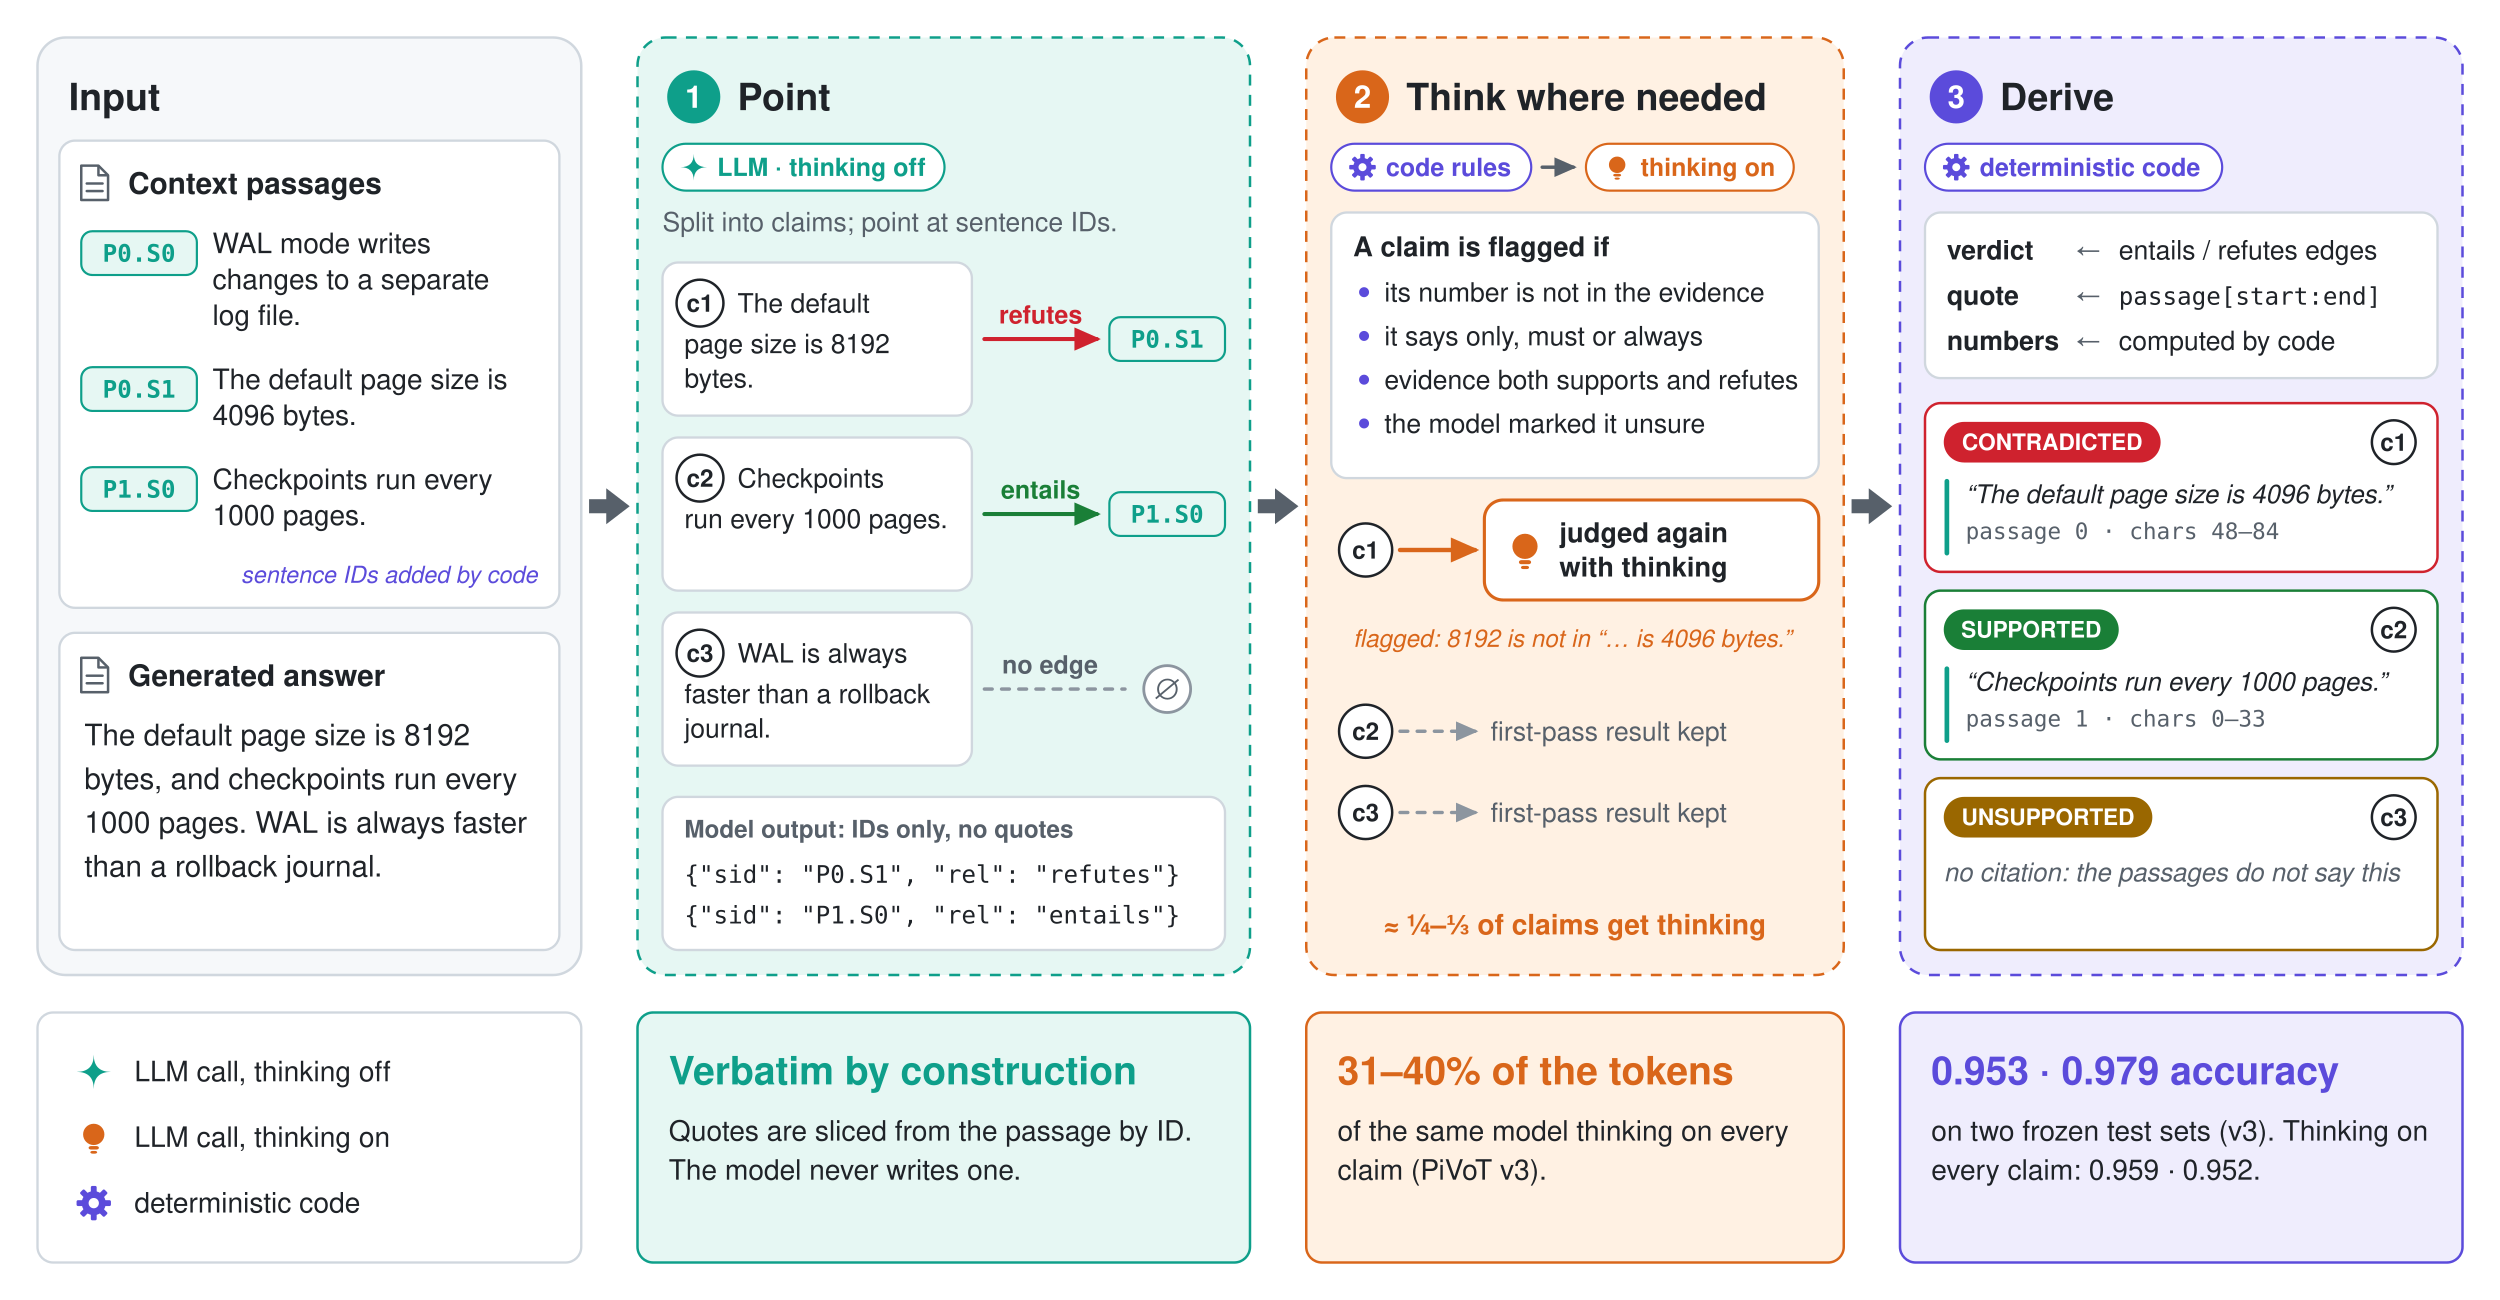
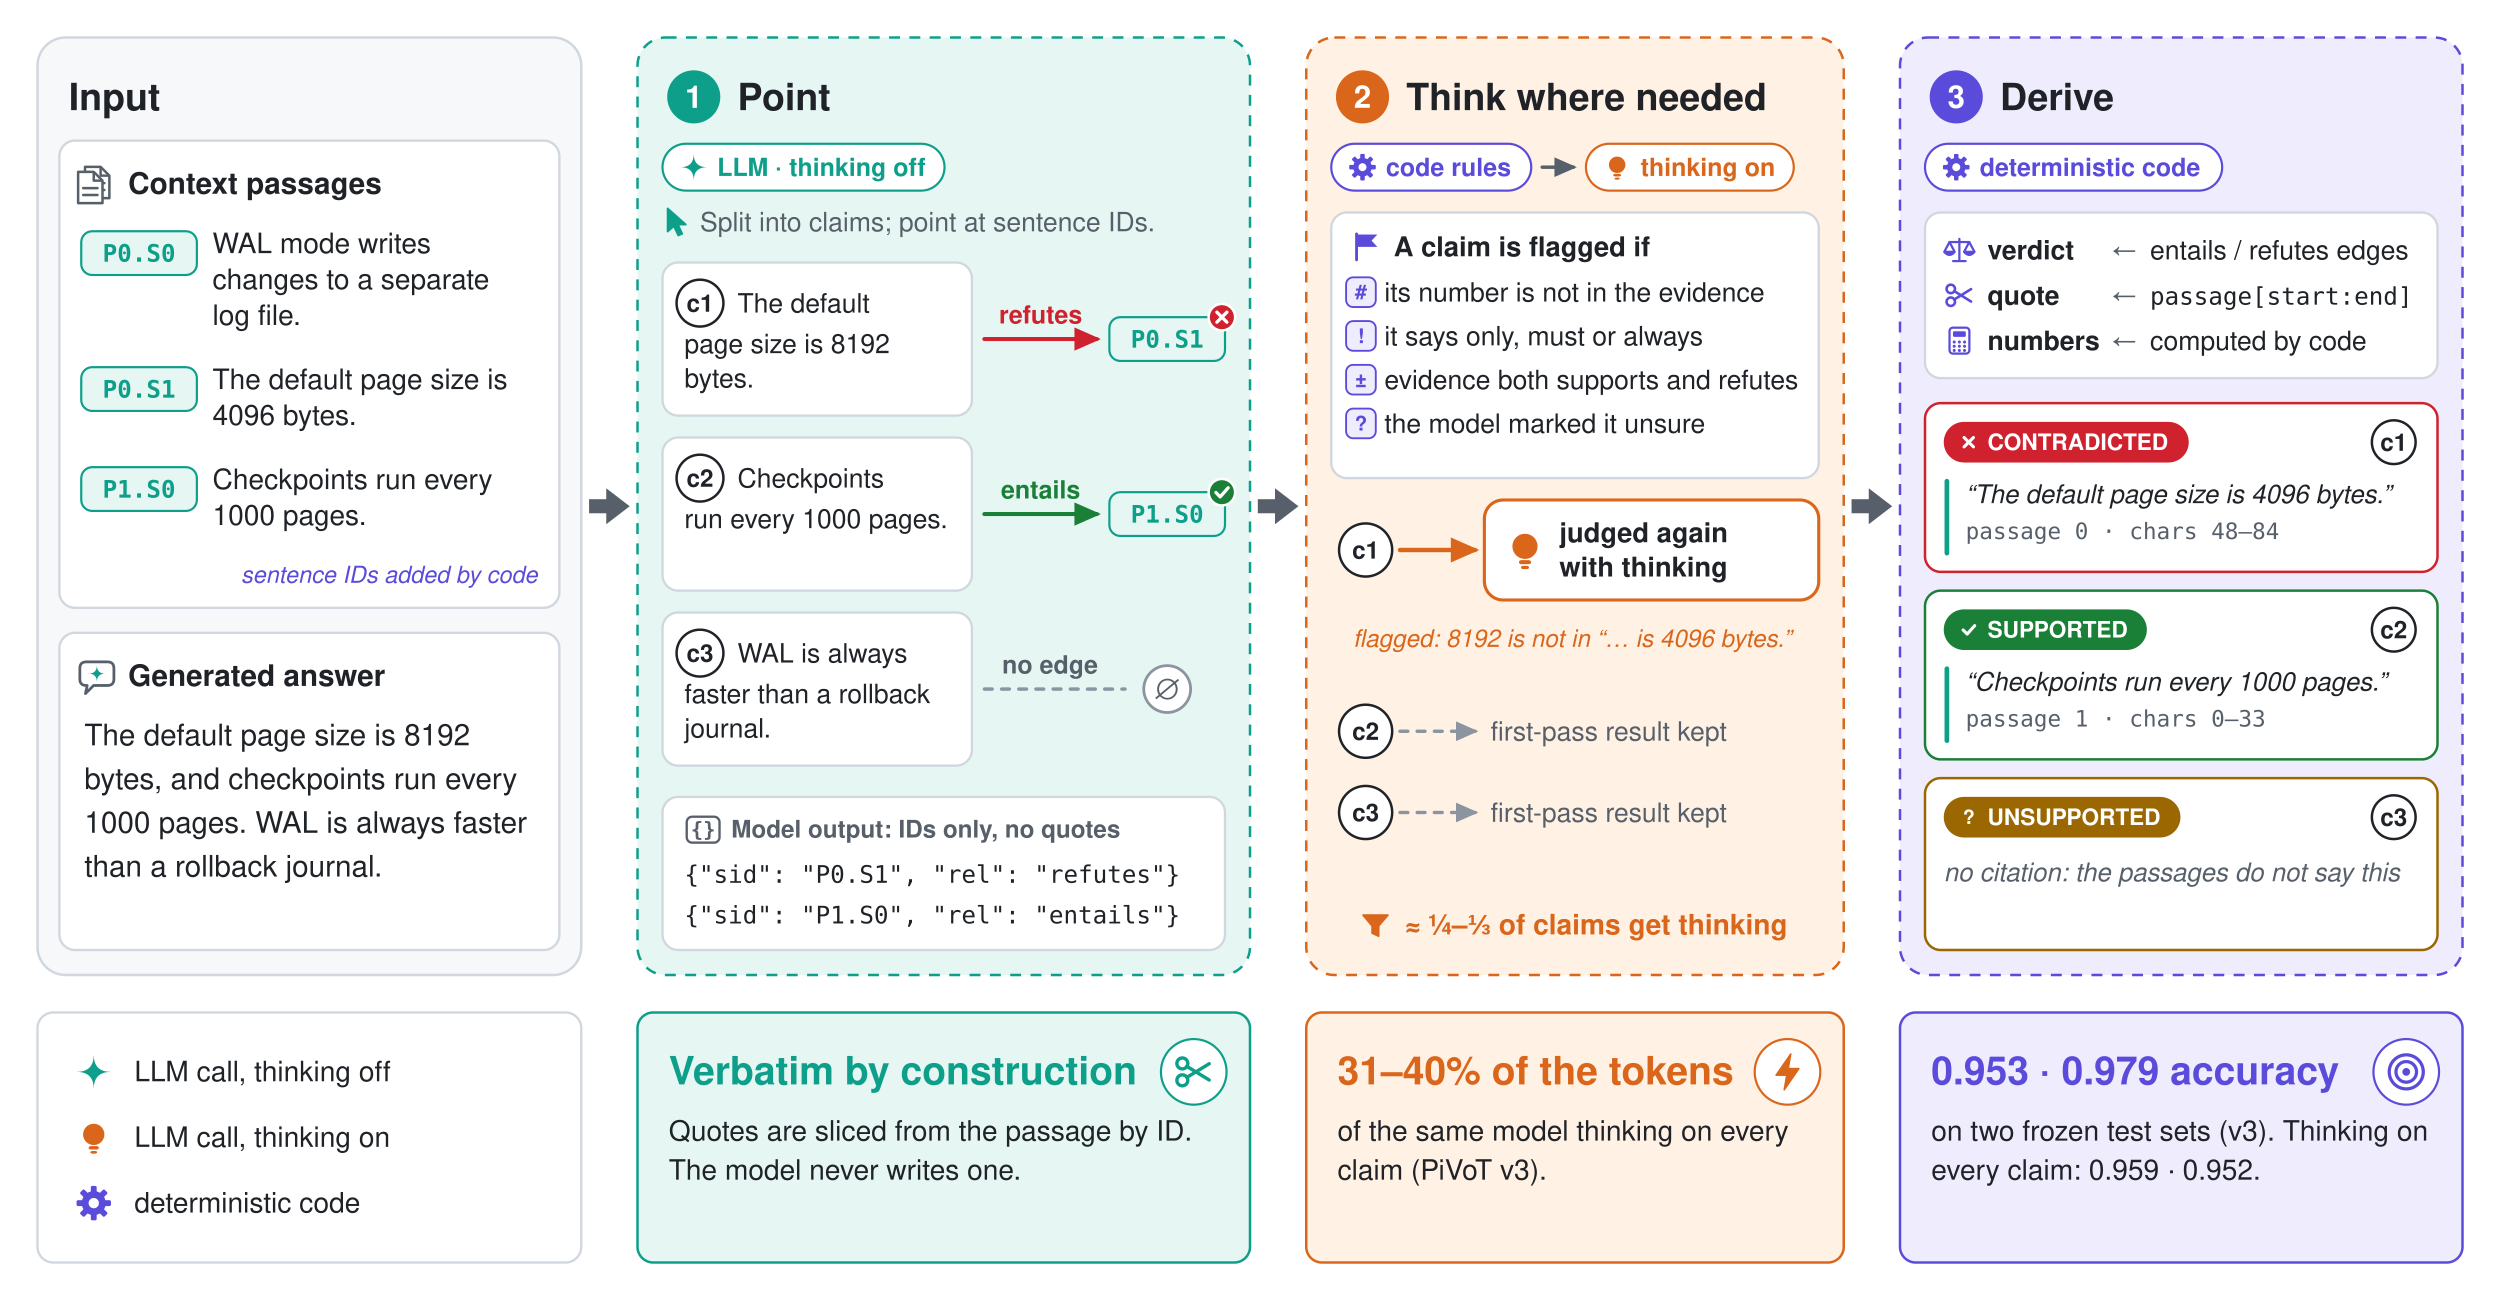
<svg xmlns="http://www.w3.org/2000/svg" viewBox="0 0 1600 832" width="1600" height="832" role="img" aria-label="Overview of PiVoT: the model points at sentence IDs; code flags hard claims for thinking, then derives verdicts and slices verbatim quotes.">
  <defs>
    <marker id="a57606A" viewBox="0 0 10 10" refX="8.5" refY="5" markerWidth="6.5" markerHeight="6.5" orient="auto-start-reverse">
      <path d="M0 0.6 L10 5 L0 9.4 z" fill="#57606A" />
    </marker>
    <marker id="a8C959F" viewBox="0 0 10 10" refX="8.5" refY="5" markerWidth="6.5" markerHeight="6.5" orient="auto-start-reverse">
      <path d="M0 0.6 L10 5 L0 9.4 z" fill="#8C959F" />
    </marker>
    <marker id="a1A7F37" viewBox="0 0 10 10" refX="8.5" refY="5" markerWidth="6.5" markerHeight="6.5" orient="auto-start-reverse">
      <path d="M0 0.6 L10 5 L0 9.4 z" fill="#1A7F37" />
    </marker>
    <marker id="aCF222E" viewBox="0 0 10 10" refX="8.5" refY="5" markerWidth="6.5" markerHeight="6.5" orient="auto-start-reverse">
      <path d="M0 0.6 L10 5 L0 9.4 z" fill="#CF222E" />
    </marker>
    <marker id="aD9661A" viewBox="0 0 10 10" refX="8.5" refY="5" markerWidth="6.5" markerHeight="6.5" orient="auto-start-reverse">
      <path d="M0 0.6 L10 5 L0 9.4 z" fill="#D9661A" />
    </marker>
  </defs>
  <rect x="0.0" y="0.0" width="1600.0" height="832.0" rx="0" fill="#FFFFFF" stroke="none" stroke-width="1.5" />
  <rect x="24.0" y="24.0" width="348.0" height="600.0" rx="18" fill="#F6F8FA" stroke="#D0D7DE" stroke-width="1.6" />
  <text x="44.0" y="70.5" font-family="'Helvetica Neue',Helvetica,Arial,sans-serif" font-size="24" font-weight="700" fill="#1F2328" text-anchor="start" xml:space="preserve">Input</text>
  <rect x="38.0" y="90.0" width="320.0" height="299.0" rx="10" fill="#FFFFFF" stroke="#D0D7DE" stroke-width="1.5" />
-   <path d="M52 106 h11.0 l6.16 6.16 v15.84 h-17.16z" fill="#FFFFFF" stroke="#57606A" stroke-width="1.6" stroke-linejoin="round" />
-   <path d="M63.0 106 v6.16 h6.16" fill="none" stroke="#57606A" stroke-width="1.6" stroke-linejoin="round" />
-   <path d="M55.52 117.44 h10.12 M55.52 122.28 h10.12" stroke="#57606A" stroke-width="1.6" stroke-linecap="round" />
+   <path d="M54.4 106.8 h10.0 l5.6 5.6 v14.4 h-15.6z" fill="#FFFFFF" stroke="#57606A" stroke-width="1.6" stroke-linejoin="round" />
+   <path d="M64.4 106.8 v5.6 h5.6" fill="none" stroke="#57606A" stroke-width="1.6" stroke-linejoin="round" />
+   <path d="M57.6 117.2 h9.2 M57.6 121.6 h9.2" stroke="#57606A" stroke-width="1.6" stroke-linecap="round" />
+   <path d="M50 110 h10.0 l5.6 5.6 v14.4 h-15.6z" fill="#FFFFFF" stroke="#57606A" stroke-width="1.6" stroke-linejoin="round" />
+   <path d="M60.0 110 v5.6 h5.6" fill="none" stroke="#57606A" stroke-width="1.6" stroke-linejoin="round" />
+   <path d="M53.2 120.4 h9.2 M53.2 124.8 h9.2" stroke="#57606A" stroke-width="1.6" stroke-linecap="round" />
  <text x="82.0" y="124.0" font-family="'Helvetica Neue',Helvetica,Arial,sans-serif" font-size="19" font-weight="700" fill="#1F2328" text-anchor="start" xml:space="preserve">Context passages</text>
  <rect x="52.0" y="148.0" width="74.0" height="28.0" rx="7" fill="#E6F7F3" stroke="#0E9F8A" stroke-width="1.4" />
  <text x="89.0" y="167.5" font-family="Menlo,Consolas,'DejaVu Sans Mono',monospace" font-size="15.5" font-weight="700" fill="#0E9F8A" text-anchor="middle" xml:space="preserve">P0.S0</text>
  <text x="136.0" y="162.0" font-family="'Helvetica Neue',Helvetica,Arial,sans-serif" font-size="18" font-weight="400" fill="#1F2328" text-anchor="start" xml:space="preserve">WAL mode writes</text>
  <text x="136.0" y="185.0" font-family="'Helvetica Neue',Helvetica,Arial,sans-serif" font-size="18" font-weight="400" fill="#1F2328" text-anchor="start" xml:space="preserve">changes to a separate</text>
  <text x="136.0" y="208.0" font-family="'Helvetica Neue',Helvetica,Arial,sans-serif" font-size="18" font-weight="400" fill="#1F2328" text-anchor="start" xml:space="preserve">log file.</text>
  <rect x="52.0" y="235.0" width="74.0" height="28.0" rx="7" fill="#E6F7F3" stroke="#0E9F8A" stroke-width="1.4" />
  <text x="89.0" y="254.5" font-family="Menlo,Consolas,'DejaVu Sans Mono',monospace" font-size="15.5" font-weight="700" fill="#0E9F8A" text-anchor="middle" xml:space="preserve">P0.S1</text>
  <text x="136.0" y="249.0" font-family="'Helvetica Neue',Helvetica,Arial,sans-serif" font-size="18" font-weight="400" fill="#1F2328" text-anchor="start" xml:space="preserve">The default page size is</text>
  <text x="136.0" y="272.0" font-family="'Helvetica Neue',Helvetica,Arial,sans-serif" font-size="18" font-weight="400" fill="#1F2328" text-anchor="start" xml:space="preserve">4096 bytes.</text>
  <rect x="52.0" y="299.0" width="74.0" height="28.0" rx="7" fill="#E6F7F3" stroke="#0E9F8A" stroke-width="1.4" />
  <text x="89.0" y="318.5" font-family="Menlo,Consolas,'DejaVu Sans Mono',monospace" font-size="15.5" font-weight="700" fill="#0E9F8A" text-anchor="middle" xml:space="preserve">P1.S0</text>
  <text x="136.0" y="313.0" font-family="'Helvetica Neue',Helvetica,Arial,sans-serif" font-size="18" font-weight="400" fill="#1F2328" text-anchor="start" xml:space="preserve">Checkpoints run every</text>
  <text x="136.0" y="336.0" font-family="'Helvetica Neue',Helvetica,Arial,sans-serif" font-size="18" font-weight="400" fill="#1F2328" text-anchor="start" xml:space="preserve">1000 pages.</text>
  <text x="344.0" y="373.0" font-family="'Helvetica Neue',Helvetica,Arial,sans-serif" font-size="15" font-weight="400" fill="#5B4BDB" text-anchor="end" xml:space="preserve" font-style="italic">sentence IDs added by code</text>
  <rect x="38.0" y="405.0" width="320.0" height="203.0" rx="10" fill="#FFFFFF" stroke="#D0D7DE" stroke-width="1.5" />
-   <path d="M52 421 h11.0 l6.16 6.16 v15.84 h-17.16z" fill="#FFFFFF" stroke="#57606A" stroke-width="1.6" stroke-linejoin="round" />
-   <path d="M63.0 421 v6.16 h6.16" fill="none" stroke="#57606A" stroke-width="1.6" stroke-linejoin="round" />
-   <path d="M55.52 432.44 h10.12 M55.52 437.28 h10.12" stroke="#57606A" stroke-width="1.6" stroke-linecap="round" />
+   <path d="M55.2 423.6 H68.8 Q72.9 423.6 72.9 427.8 V434.6 Q72.9 438.7 68.8 438.7 H59.9 L54.7 443.9 L55.8 438.7 H55.2 Q51.1 438.7 51.1 434.6 V427.8 Q51.1 423.6 55.2 423.6Z" fill="#FFFFFF" stroke="#57606A" stroke-width="1.77" stroke-linejoin="round" />
+   <path d="M62 425.708 Q62 431.125 67.417 431.125 Q62 431.125 62 436.542 Q62 431.125 56.583 431.125 Q62 431.125 62 425.708Z" fill="#0E9F8A" />
  <text x="82.0" y="439.0" font-family="'Helvetica Neue',Helvetica,Arial,sans-serif" font-size="19" font-weight="700" fill="#1F2328" text-anchor="start" xml:space="preserve">Generated answer</text>
  <text x="54.0" y="477.0" font-family="'Helvetica Neue',Helvetica,Arial,sans-serif" font-size="19" font-weight="400" fill="#1F2328" text-anchor="start" xml:space="preserve">The default page size is 8192</text>
  <text x="54.0" y="505.0" font-family="'Helvetica Neue',Helvetica,Arial,sans-serif" font-size="19" font-weight="400" fill="#1F2328" text-anchor="start" xml:space="preserve">bytes, and checkpoints run every</text>
  <text x="54.0" y="533.0" font-family="'Helvetica Neue',Helvetica,Arial,sans-serif" font-size="19" font-weight="400" fill="#1F2328" text-anchor="start" xml:space="preserve">1000 pages. WAL is always faster</text>
  <text x="54.0" y="561.0" font-family="'Helvetica Neue',Helvetica,Arial,sans-serif" font-size="19" font-weight="400" fill="#1F2328" text-anchor="start" xml:space="preserve">than a rollback journal.</text>
  <rect x="408.0" y="24.0" width="392.0" height="600.0" rx="18" fill="#E6F7F3" stroke="#0E9F8A" stroke-width="1.6" stroke-dasharray="7 6" />
  <circle cx="444" cy="62" r="17" fill="#0E9F8A" />
  <text x="444.0" y="69.0" font-family="'Helvetica Neue',Helvetica,Arial,sans-serif" font-size="20" font-weight="700" fill="#FFFFFF" text-anchor="middle" xml:space="preserve">1</text>
  <text x="472.0" y="70.5" font-family="'Helvetica Neue',Helvetica,Arial,sans-serif" font-size="24" font-weight="700" fill="#1F2328" text-anchor="start" xml:space="preserve">Point</text>
  <rect x="424.0" y="92.0" width="180.5" height="30.0" rx="15.0" fill="#FFFFFF" stroke="#0E9F8A" stroke-width="1.4" />
  <path d="M444 98.5 Q444 107.0 452.5 107.0 Q444 107.0 444 115.5 Q444 107.0 435.5 107.0 Q444 107.0 444 98.5Z" fill="#0E9F8A" />
  <text x="459.0" y="112.6" font-family="'Helvetica Neue',Helvetica,Arial,sans-serif" font-size="16" font-weight="600" fill="#0E9F8A" text-anchor="start" xml:space="preserve">LLM · thinking off</text>
-   <text x="424.0" y="148.0" font-family="'Helvetica Neue',Helvetica,Arial,sans-serif" font-size="17" font-weight="400" fill="#57606A" text-anchor="start" xml:space="preserve">Split into claims; point at sentence IDs.</text>
+   <path d="M427.3 133.4 L427.3 148.2 L431.3 144.7 L434.1 150.7 L436.6 149.6 L433.9 143.7 L438.9 143.7Z" fill="#0E9F8A" stroke="#0E9F8A" stroke-width="1.2" stroke-linejoin="round" />
+   <text x="448.0" y="148.0" font-family="'Helvetica Neue',Helvetica,Arial,sans-serif" font-size="17" font-weight="400" fill="#57606A" text-anchor="start" xml:space="preserve">Split into claims; point at sentence IDs.</text>
  <rect x="424.0" y="168.0" width="198.0" height="98.0" rx="10" fill="#FFFFFF" stroke="#D0D7DE" stroke-width="1.5" />
  <circle cx="448" cy="194" r="15" fill="#FFFFFF" stroke="#1F2328" stroke-width="1.6" />
  <text x="448.0" y="199.5" font-family="'Helvetica Neue',Helvetica,Arial,sans-serif" font-size="15.5" font-weight="700" fill="#1F2328" text-anchor="middle" xml:space="preserve">c1</text>
  <text x="472.0" y="200.0" font-family="'Helvetica Neue',Helvetica,Arial,sans-serif" font-size="17" font-weight="400" fill="#1F2328" text-anchor="start" xml:space="preserve">The default</text>
  <text x="438.0" y="226.0" font-family="'Helvetica Neue',Helvetica,Arial,sans-serif" font-size="17" font-weight="400" fill="#1F2328" text-anchor="start" xml:space="preserve">page size is 8192</text>
  <text x="438.0" y="248.0" font-family="'Helvetica Neue',Helvetica,Arial,sans-serif" font-size="17" font-weight="400" fill="#1F2328" text-anchor="start" xml:space="preserve">bytes.</text>
  <line x1="630.0" y1="217.0" x2="702.0" y2="217.0" stroke="#CF222E" stroke-width="2.6" stroke-linecap="round" marker-end="url(#aCF222E)" />
  <text x="666.0" y="207.0" font-family="'Helvetica Neue',Helvetica,Arial,sans-serif" font-size="16" font-weight="700" fill="#CF222E" text-anchor="middle" xml:space="preserve">refutes</text>
  <rect x="710.0" y="203.0" width="74.0" height="28.0" rx="7" fill="#E6F7F3" stroke="#0E9F8A" stroke-width="1.4" />
  <text x="747.0" y="222.5" font-family="Menlo,Consolas,'DejaVu Sans Mono',monospace" font-size="15.5" font-weight="700" fill="#0E9F8A" text-anchor="middle" xml:space="preserve">P0.S1</text>
+   <circle cx="782" cy="203" r="8.5" fill="#CF222E" stroke="#FFFFFF" stroke-width="1.6" />
+   <path d="M778.8 199.8 L785.2 206.2 M785.2 199.8 L778.8 206.2" fill="none" stroke="#FFFFFF" stroke-width="2.12" stroke-linecap="round" />
  <rect x="424.0" y="280.0" width="198.0" height="98.0" rx="10" fill="#FFFFFF" stroke="#D0D7DE" stroke-width="1.5" />
  <circle cx="448" cy="306" r="15" fill="#FFFFFF" stroke="#1F2328" stroke-width="1.6" />
  <text x="448.0" y="311.5" font-family="'Helvetica Neue',Helvetica,Arial,sans-serif" font-size="15.5" font-weight="700" fill="#1F2328" text-anchor="middle" xml:space="preserve">c2</text>
  <text x="472.0" y="312.0" font-family="'Helvetica Neue',Helvetica,Arial,sans-serif" font-size="17" font-weight="400" fill="#1F2328" text-anchor="start" xml:space="preserve">Checkpoints</text>
  <text x="438.0" y="338.0" font-family="'Helvetica Neue',Helvetica,Arial,sans-serif" font-size="17" font-weight="400" fill="#1F2328" text-anchor="start" xml:space="preserve">run every 1000 pages.</text>
  <line x1="630.0" y1="329.0" x2="702.0" y2="329.0" stroke="#1A7F37" stroke-width="2.6" stroke-linecap="round" marker-end="url(#a1A7F37)" />
  <text x="666.0" y="319.0" font-family="'Helvetica Neue',Helvetica,Arial,sans-serif" font-size="16" font-weight="700" fill="#1A7F37" text-anchor="middle" xml:space="preserve">entails</text>
  <rect x="710.0" y="315.0" width="74.0" height="28.0" rx="7" fill="#E6F7F3" stroke="#0E9F8A" stroke-width="1.4" />
  <text x="747.0" y="334.5" font-family="Menlo,Consolas,'DejaVu Sans Mono',monospace" font-size="15.5" font-weight="700" fill="#0E9F8A" text-anchor="middle" xml:space="preserve">P1.S0</text>
+   <circle cx="782" cy="315" r="8.5" fill="#1A7F37" stroke="#FFFFFF" stroke-width="1.6" />
+   <path d="M778.2 315.2 L780.9 318.0 L786.0 312.2" fill="none" stroke="#FFFFFF" stroke-width="2.12" stroke-linecap="round" stroke-linejoin="round" />
  <rect x="424.0" y="392.0" width="198.0" height="98.0" rx="10" fill="#FFFFFF" stroke="#D0D7DE" stroke-width="1.5" />
  <circle cx="448" cy="418" r="15" fill="#FFFFFF" stroke="#1F2328" stroke-width="1.6" />
  <text x="448.0" y="423.5" font-family="'Helvetica Neue',Helvetica,Arial,sans-serif" font-size="15.5" font-weight="700" fill="#1F2328" text-anchor="middle" xml:space="preserve">c3</text>
  <text x="472.0" y="424.0" font-family="'Helvetica Neue',Helvetica,Arial,sans-serif" font-size="17" font-weight="400" fill="#1F2328" text-anchor="start" xml:space="preserve">WAL is always</text>
  <text x="438.0" y="450.0" font-family="'Helvetica Neue',Helvetica,Arial,sans-serif" font-size="17" font-weight="400" fill="#1F2328" text-anchor="start" xml:space="preserve">faster than a rollback</text>
  <text x="438.0" y="472.0" font-family="'Helvetica Neue',Helvetica,Arial,sans-serif" font-size="17" font-weight="400" fill="#1F2328" text-anchor="start" xml:space="preserve">journal.</text>
  <line x1="630" y1="441" x2="720" y2="441" stroke="#8C959F" stroke-width="2.2" stroke-dasharray="5 6" stroke-linecap="round" />
  <text x="672.0" y="431.0" font-family="'Helvetica Neue',Helvetica,Arial,sans-serif" font-size="16" font-weight="700" fill="#57606A" text-anchor="middle" xml:space="preserve">no edge</text>
  <circle cx="747" cy="441" r="15" fill="#FFFFFF" stroke="#8C959F" stroke-width="1.8" />
  <text x="747.0" y="447.5" font-family="'Helvetica Neue',Helvetica,Arial,sans-serif" font-size="19" font-weight="400" fill="#57606A" text-anchor="middle" xml:space="preserve">∅</text>
  <rect x="424.0" y="510.0" width="360.0" height="98.0" rx="10" fill="#FFFFFF" stroke="#D0D7DE" stroke-width="1.5" />
-   <text x="438.0" y="536.0" font-family="'Helvetica Neue',Helvetica,Arial,sans-serif" font-size="15.5" font-weight="600" fill="#57606A" text-anchor="start" xml:space="preserve">Model output: IDs only, no quotes</text>
+   <rect x="439.5" y="522.7" width="21.0" height="16.6" rx="3.5" fill="#FFFFFF" stroke="#57606A" stroke-width="1.5" />
+   <text x="450.0" y="535.4" font-family="Menlo,Consolas,'DejaVu Sans Mono',monospace" font-size="13.125" font-weight="700" fill="#57606A" text-anchor="middle" xml:space="preserve">{}</text>
+   <text x="468.0" y="536.0" font-family="'Helvetica Neue',Helvetica,Arial,sans-serif" font-size="15.5" font-weight="600" fill="#57606A" text-anchor="start" xml:space="preserve">Model output: IDs only, no quotes</text>
  <text x="438.0" y="565.0" font-family="Menlo,Consolas,'DejaVu Sans Mono',monospace" font-size="15.5" font-weight="400" fill="#1F2328" text-anchor="start" xml:space="preserve">{"sid": "P0.S1", "rel": "refutes"}</text>
  <text x="438.0" y="591.0" font-family="Menlo,Consolas,'DejaVu Sans Mono',monospace" font-size="15.5" font-weight="400" fill="#1F2328" text-anchor="start" xml:space="preserve">{"sid": "P1.S0", "rel": "entails"}</text>
  <rect x="836.0" y="24.0" width="344.0" height="600.0" rx="18" fill="#FFF1E3" stroke="#D9661A" stroke-width="1.6" stroke-dasharray="7 6" />
  <circle cx="872" cy="62" r="17" fill="#D9661A" />
  <text x="872.0" y="69.0" font-family="'Helvetica Neue',Helvetica,Arial,sans-serif" font-size="20" font-weight="700" fill="#FFFFFF" text-anchor="middle" xml:space="preserve">2</text>
  <text x="900.0" y="70.5" font-family="'Helvetica Neue',Helvetica,Arial,sans-serif" font-size="24" font-weight="700" fill="#1F2328" text-anchor="start" xml:space="preserve">Think where needed</text>
  <rect x="852.0" y="92.0" width="128.0" height="30.0" rx="15.0" fill="#FFFFFF" stroke="#5B4BDB" stroke-width="1.4" />
  <g fill="#5B4BDB">
    <rect x="870.55" y="98.50" width="2.89" height="4.25" rx="0.68" transform="rotate(0 872 107.0)" />
    <rect x="870.55" y="98.50" width="2.89" height="4.25" rx="0.68" transform="rotate(45 872 107.0)" />
    <rect x="870.55" y="98.50" width="2.89" height="4.25" rx="0.68" transform="rotate(90 872 107.0)" />
    <rect x="870.55" y="98.50" width="2.89" height="4.25" rx="0.68" transform="rotate(135 872 107.0)" />
    <rect x="870.55" y="98.50" width="2.89" height="4.25" rx="0.68" transform="rotate(180 872 107.0)" />
    <rect x="870.55" y="98.50" width="2.89" height="4.25" rx="0.68" transform="rotate(225 872 107.0)" />
    <rect x="870.55" y="98.50" width="2.89" height="4.25" rx="0.68" transform="rotate(270 872 107.0)" />
    <rect x="870.55" y="98.50" width="2.89" height="4.25" rx="0.68" transform="rotate(315 872 107.0)" />
    <circle cx="872" cy="107.0" r="5.95" />
  </g>
  <circle cx="872" cy="107.0" r="2.55" fill="#FFFFFF" />
  <text x="887.0" y="112.6" font-family="'Helvetica Neue',Helvetica,Arial,sans-serif" font-size="16" font-weight="600" fill="#5B4BDB" text-anchor="start" xml:space="preserve">code rules</text>
  <line x1="987.0" y1="107.0" x2="1007.0" y2="107.0" stroke="#57606A" stroke-width="2.2" stroke-linecap="round" marker-end="url(#a57606A)" />
  <rect x="1015.0" y="92.0" width="133.0" height="30.0" rx="15.0" fill="#FFFFFF" stroke="#D9661A" stroke-width="1.4" />
  <circle cx="1034.984" cy="105.47" r="5.27" fill="#D9661A" />
  <rect x="1032.43" y="111.25" width="5.10" height="1.70" rx="1.5" fill="#D9661A" />
  <rect x="1033.28" y="113.63" width="3.40" height="1.36" rx="1.5" fill="#D9661A" />
  <text x="1050.0" y="112.6" font-family="'Helvetica Neue',Helvetica,Arial,sans-serif" font-size="16" font-weight="600" fill="#D9661A" text-anchor="start" xml:space="preserve">thinking on</text>
  <rect x="852.0" y="136.0" width="312.0" height="170.0" rx="10" fill="#FFFFFF" stroke="#D0D7DE" stroke-width="1.5" />
-   <text x="866.0" y="164.0" font-family="'Helvetica Neue',Helvetica,Arial,sans-serif" font-size="17.5" font-weight="700" fill="#1F2328" text-anchor="start" xml:space="preserve">A claim is flagged if</text>
-   <circle cx="873" cy="187" r="3.2" fill="#5B4BDB" />
+   <line x1="868.2" y1="149.7" x2="868.2" y2="166.3" stroke="#5B4BDB" stroke-width="1.83" stroke-linecap="round" />
+   <path d="M868.2 150.1 H881.5 L877.8 154.0 L881.5 158.0 H868.2 Z" fill="#5B4BDB" />
+   <text x="892.0" y="164.0" font-family="'Helvetica Neue',Helvetica,Arial,sans-serif" font-size="17.5" font-weight="700" fill="#1F2328" text-anchor="start" xml:space="preserve">A claim is flagged if</text>
+   <rect x="861.5" y="177.5" width="19.0" height="19.0" rx="4.5" fill="#EFEDFD" stroke="#5B4BDB" stroke-width="1.2" />
+   <text x="871.0" y="191.6" font-family="Menlo,Consolas,'DejaVu Sans Mono',monospace" font-size="13" font-weight="800" fill="#5B4BDB" text-anchor="middle" xml:space="preserve">#</text>
  <text x="886.0" y="193.0" font-family="'Helvetica Neue',Helvetica,Arial,sans-serif" font-size="17" font-weight="400" fill="#1F2328" text-anchor="start" xml:space="preserve">its number is not in the evidence</text>
-   <circle cx="873" cy="215" r="3.2" fill="#5B4BDB" />
+   <rect x="861.5" y="205.5" width="19.0" height="19.0" rx="4.5" fill="#EFEDFD" stroke="#5B4BDB" stroke-width="1.2" />
+   <text x="871.0" y="219.6" font-family="'Helvetica Neue',Helvetica,Arial,sans-serif" font-size="13" font-weight="800" fill="#5B4BDB" text-anchor="middle" xml:space="preserve">!</text>
  <text x="886.0" y="221.0" font-family="'Helvetica Neue',Helvetica,Arial,sans-serif" font-size="17" font-weight="400" fill="#1F2328" text-anchor="start" xml:space="preserve">it says only, must or always</text>
-   <circle cx="873" cy="243" r="3.2" fill="#5B4BDB" />
+   <rect x="861.5" y="233.5" width="19.0" height="19.0" rx="4.5" fill="#EFEDFD" stroke="#5B4BDB" stroke-width="1.2" />
+   <text x="871.0" y="247.6" font-family="'Helvetica Neue',Helvetica,Arial,sans-serif" font-size="13" font-weight="800" fill="#5B4BDB" text-anchor="middle" xml:space="preserve">±</text>
  <text x="886.0" y="249.0" font-family="'Helvetica Neue',Helvetica,Arial,sans-serif" font-size="17" font-weight="400" fill="#1F2328" text-anchor="start" xml:space="preserve">evidence both supports and refutes</text>
-   <circle cx="873" cy="271" r="3.2" fill="#5B4BDB" />
+   <rect x="861.5" y="261.5" width="19.0" height="19.0" rx="4.5" fill="#EFEDFD" stroke="#5B4BDB" stroke-width="1.2" />
+   <text x="871.0" y="275.6" font-family="'Helvetica Neue',Helvetica,Arial,sans-serif" font-size="13" font-weight="800" fill="#5B4BDB" text-anchor="middle" xml:space="preserve">?</text>
  <text x="886.0" y="277.0" font-family="'Helvetica Neue',Helvetica,Arial,sans-serif" font-size="17" font-weight="400" fill="#1F2328" text-anchor="start" xml:space="preserve">the model marked it unsure</text>
  <circle cx="874" cy="352" r="17" fill="#FFFFFF" stroke="#1F2328" stroke-width="1.6" />
  <text x="874.0" y="357.5" font-family="'Helvetica Neue',Helvetica,Arial,sans-serif" font-size="15.5" font-weight="700" fill="#1F2328" text-anchor="middle" xml:space="preserve">c1</text>
  <line x1="896.0" y1="352.0" x2="944.0" y2="352.0" stroke="#D9661A" stroke-width="2.8" stroke-linecap="round" marker-end="url(#aD9661A)" />
  <rect x="950.0" y="320.0" width="214.0" height="64.0" rx="12" fill="#FFFFFF" stroke="#D9661A" stroke-width="2" />
  <circle cx="976" cy="349.66" r="8.06" fill="#D9661A" />
  <rect x="972.10" y="358.50" width="7.80" height="2.60" rx="1.5" fill="#D9661A" />
  <rect x="973.40" y="362.14" width="5.20" height="2.08" rx="1.5" fill="#D9661A" />
  <text x="998.0" y="347.0" font-family="'Helvetica Neue',Helvetica,Arial,sans-serif" font-size="17.5" font-weight="700" fill="#1F2328" text-anchor="start" xml:space="preserve">judged again</text>
  <text x="998.0" y="369.0" font-family="'Helvetica Neue',Helvetica,Arial,sans-serif" font-size="17.5" font-weight="700" fill="#1F2328" text-anchor="start" xml:space="preserve">with thinking</text>
  <text x="866.0" y="414.0" font-family="'Helvetica Neue',Helvetica,Arial,sans-serif" font-size="15.5" font-weight="400" fill="#D9661A" text-anchor="start" xml:space="preserve" font-style="italic">flagged: 8192 is not in “… is 4096 bytes.”</text>
  <circle cx="874" cy="468" r="17" fill="#FFFFFF" stroke="#1F2328" stroke-width="1.6" />
  <text x="874.0" y="473.5" font-family="'Helvetica Neue',Helvetica,Arial,sans-serif" font-size="15.5" font-weight="700" fill="#1F2328" text-anchor="middle" xml:space="preserve">c2</text>
  <line x1="896.0" y1="468.0" x2="944.0" y2="468.0" stroke="#8C959F" stroke-width="2.2" stroke-linecap="round" stroke-dasharray="5 6" marker-end="url(#a8C959F)" />
  <text x="954.0" y="474.0" font-family="'Helvetica Neue',Helvetica,Arial,sans-serif" font-size="17" font-weight="400" fill="#57606A" text-anchor="start" xml:space="preserve">first-pass result kept</text>
  <circle cx="874" cy="520" r="17" fill="#FFFFFF" stroke="#1F2328" stroke-width="1.6" />
  <text x="874.0" y="525.5" font-family="'Helvetica Neue',Helvetica,Arial,sans-serif" font-size="15.5" font-weight="700" fill="#1F2328" text-anchor="middle" xml:space="preserve">c3</text>
  <line x1="896.0" y1="520.0" x2="944.0" y2="520.0" stroke="#8C959F" stroke-width="2.2" stroke-linecap="round" stroke-dasharray="5 6" marker-end="url(#a8C959F)" />
  <text x="954.0" y="526.0" font-family="'Helvetica Neue',Helvetica,Arial,sans-serif" font-size="17" font-weight="400" fill="#57606A" text-anchor="start" xml:space="preserve">first-pass result kept</text>
-   <text x="1008.0" y="598.0" font-family="'Helvetica Neue',Helvetica,Arial,sans-serif" font-size="18" font-weight="700" fill="#D9661A" text-anchor="middle" xml:space="preserve">≈ ¼–⅓ of claims get thinking</text>
+   <path d="M872.4 585.7 H888.2 L882.3 592.6 V599.1 L878.2 597.2 V592.6 Z" fill="#D9661A" stroke="#D9661A" stroke-width="1.2" stroke-linejoin="round" />
+   <text x="899.3" y="598.0" font-family="'Helvetica Neue',Helvetica,Arial,sans-serif" font-size="18" font-weight="700" fill="#D9661A" text-anchor="start" xml:space="preserve">≈ ¼–⅓ of claims get thinking</text>
  <rect x="1216.0" y="24.0" width="360.0" height="600.0" rx="18" fill="#EFEDFD" stroke="#5B4BDB" stroke-width="1.6" stroke-dasharray="7 6" />
  <circle cx="1252" cy="62" r="17" fill="#5B4BDB" />
  <text x="1252.0" y="69.0" font-family="'Helvetica Neue',Helvetica,Arial,sans-serif" font-size="20" font-weight="700" fill="#FFFFFF" text-anchor="middle" xml:space="preserve">3</text>
  <text x="1280.0" y="70.5" font-family="'Helvetica Neue',Helvetica,Arial,sans-serif" font-size="24" font-weight="700" fill="#1F2328" text-anchor="start" xml:space="preserve">Derive</text>
  <rect x="1232.0" y="92.0" width="190.2" height="30.0" rx="15.0" fill="#FFFFFF" stroke="#5B4BDB" stroke-width="1.4" />
  <g fill="#5B4BDB">
    <rect x="1250.56" y="98.50" width="2.89" height="4.25" rx="0.68" transform="rotate(0 1252 107.0)" />
    <rect x="1250.56" y="98.50" width="2.89" height="4.25" rx="0.68" transform="rotate(45 1252 107.0)" />
    <rect x="1250.56" y="98.50" width="2.89" height="4.25" rx="0.68" transform="rotate(90 1252 107.0)" />
    <rect x="1250.56" y="98.50" width="2.89" height="4.25" rx="0.68" transform="rotate(135 1252 107.0)" />
    <rect x="1250.56" y="98.50" width="2.89" height="4.25" rx="0.68" transform="rotate(180 1252 107.0)" />
    <rect x="1250.56" y="98.50" width="2.89" height="4.25" rx="0.68" transform="rotate(225 1252 107.0)" />
    <rect x="1250.56" y="98.50" width="2.89" height="4.25" rx="0.68" transform="rotate(270 1252 107.0)" />
    <rect x="1250.56" y="98.50" width="2.89" height="4.25" rx="0.68" transform="rotate(315 1252 107.0)" />
    <circle cx="1252" cy="107.0" r="5.95" />
  </g>
  <circle cx="1252" cy="107.0" r="2.55" fill="#FFFFFF" />
  <text x="1267.0" y="112.6" font-family="'Helvetica Neue',Helvetica,Arial,sans-serif" font-size="16" font-weight="600" fill="#5B4BDB" text-anchor="start" xml:space="preserve">deterministic code</text>
  <rect x="1232.0" y="136.0" width="328.0" height="106.0" rx="10" fill="#FFFFFF" stroke="#D0D7DE" stroke-width="1.5" />
-   <text x="1246.0" y="166.0" font-family="'Helvetica Neue',Helvetica,Arial,sans-serif" font-size="17" font-weight="700" fill="#1F2328" text-anchor="start" xml:space="preserve">verdict</text>
-   <text x="1328.0" y="166.0" font-family="'Helvetica Neue',Helvetica,Arial,sans-serif" font-size="17" font-weight="400" fill="#57606A" text-anchor="start" xml:space="preserve">←</text>
-   <text x="1356.0" y="166.0" font-family="'Helvetica Neue',Helvetica,Arial,sans-serif" font-size="17" font-weight="400" fill="#1F2328" text-anchor="start" xml:space="preserve">entails / refutes edges</text>
-   <text x="1246.0" y="195.0" font-family="'Helvetica Neue',Helvetica,Arial,sans-serif" font-size="17" font-weight="700" fill="#1F2328" text-anchor="start" xml:space="preserve">quote</text>
-   <text x="1328.0" y="195.0" font-family="'Helvetica Neue',Helvetica,Arial,sans-serif" font-size="17" font-weight="400" fill="#57606A" text-anchor="start" xml:space="preserve">←</text>
-   <text x="1356.0" y="195.0" font-family="Menlo,Consolas,'DejaVu Sans Mono',monospace" font-size="15.5" font-weight="400" fill="#1F2328" text-anchor="start" xml:space="preserve">passage[start:end]</text>
-   <text x="1246.0" y="224.0" font-family="'Helvetica Neue',Helvetica,Arial,sans-serif" font-size="17" font-weight="700" fill="#1F2328" text-anchor="start" xml:space="preserve">numbers</text>
-   <text x="1328.0" y="224.0" font-family="'Helvetica Neue',Helvetica,Arial,sans-serif" font-size="17" font-weight="400" fill="#57606A" text-anchor="start" xml:space="preserve">←</text>
-   <text x="1356.0" y="224.0" font-family="'Helvetica Neue',Helvetica,Arial,sans-serif" font-size="17" font-weight="400" fill="#1F2328" text-anchor="start" xml:space="preserve">computed by code</text>
+   <g stroke="#5B4BDB" stroke-width="1.43" stroke-linecap="round" stroke-linejoin="round" fill="none">
+     <path d="M1254.0 152.9 V167.1 M1250.0 167.1 H1258.0 M1247.7 154.9 H1260.3" />
+     <path d="M1244.3 161.2 Q1247.7 165.1 1251.0 161.2 Z M1247.7 154.9 L1244.3 161.2 M1247.7 154.9 L1251.0 161.2" fill="#5B4BDB" />
+     <path d="M1257.0 161.2 Q1260.3 165.1 1263.7 161.2 Z M1260.3 154.9 L1257.0 161.2 M1260.3 154.9 L1263.7 161.2" fill="#5B4BDB" />
+   </g>
+   <text x="1272.0" y="166.0" font-family="'Helvetica Neue',Helvetica,Arial,sans-serif" font-size="17" font-weight="700" fill="#1F2328" text-anchor="start" xml:space="preserve">verdict</text>
+   <text x="1351.0" y="166.0" font-family="'Helvetica Neue',Helvetica,Arial,sans-serif" font-size="17" font-weight="400" fill="#57606A" text-anchor="start" xml:space="preserve">←</text>
+   <text x="1376.0" y="166.0" font-family="'Helvetica Neue',Helvetica,Arial,sans-serif" font-size="17" font-weight="400" fill="#1F2328" text-anchor="start" xml:space="preserve">entails / refutes edges</text>
+   <g fill="none" stroke="#5B4BDB" stroke-width="1.66" stroke-linecap="round">
+     <circle cx="1248.5" cy="184.9" r="2.7" />
+     <circle cx="1248.5" cy="193.1" r="2.7" />
+     <path d="M1250.7 186.3 L1261.5 193.0 M1250.7 191.7 L1261.5 185.0" />
+   </g>
+   <text x="1272.0" y="195.0" font-family="'Helvetica Neue',Helvetica,Arial,sans-serif" font-size="17" font-weight="700" fill="#1F2328" text-anchor="start" xml:space="preserve">quote</text>
+   <text x="1351.0" y="195.0" font-family="'Helvetica Neue',Helvetica,Arial,sans-serif" font-size="17" font-weight="400" fill="#57606A" text-anchor="start" xml:space="preserve">←</text>
+   <text x="1376.0" y="195.0" font-family="Menlo,Consolas,'DejaVu Sans Mono',monospace" font-size="15.5" font-weight="400" fill="#1F2328" text-anchor="start" xml:space="preserve">passage[start:end]</text>
+   <rect x="1247.7" y="209.7" width="12.7" height="16.6" rx="2.1" fill="#FFFFFF" stroke="#5B4BDB" stroke-width="1.43" />
+   <rect x="1249.9" y="212.0" width="8.2" height="3.6" rx="0.8" fill="#5B4BDB" />
+   <g fill="#5B4BDB">
+     <circle cx="1250.7" cy="218.9" r="0.99" />
+     <circle cx="1250.7" cy="221.6" r="0.99" />
+     <circle cx="1250.7" cy="224.3" r="0.99" />
+     <circle cx="1254.0" cy="218.9" r="0.99" />
+     <circle cx="1254.0" cy="221.6" r="0.99" />
+     <circle cx="1254.0" cy="224.3" r="0.99" />
+     <circle cx="1257.3" cy="218.9" r="0.99" />
+     <circle cx="1257.3" cy="221.6" r="0.99" />
+     <circle cx="1257.3" cy="224.3" r="0.99" />
+   </g>
+   <text x="1272.0" y="224.0" font-family="'Helvetica Neue',Helvetica,Arial,sans-serif" font-size="17" font-weight="700" fill="#1F2328" text-anchor="start" xml:space="preserve">numbers</text>
+   <text x="1351.0" y="224.0" font-family="'Helvetica Neue',Helvetica,Arial,sans-serif" font-size="17" font-weight="400" fill="#57606A" text-anchor="start" xml:space="preserve">←</text>
+   <text x="1376.0" y="224.0" font-family="'Helvetica Neue',Helvetica,Arial,sans-serif" font-size="17" font-weight="400" fill="#1F2328" text-anchor="start" xml:space="preserve">computed by code</text>
  <rect x="1232.0" y="258.0" width="328.0" height="108.0" rx="10" fill="#FFFFFF" stroke="#CF222E" stroke-width="1.6" />
-   <rect x="1244.0" y="270.0" width="138.8" height="26.0" rx="13" fill="#CF222E" stroke="none" stroke-width="1.5" />
-   <text x="1313.4" y="288.0" font-family="'Helvetica Neue',Helvetica,Arial,sans-serif" font-size="14.5" font-weight="700" fill="#FFFFFF" text-anchor="middle" xml:space="preserve">CONTRADICTED</text>
+   <rect x="1244.0" y="270.0" width="156.8" height="26.0" rx="13" fill="#CF222E" stroke="none" stroke-width="1.5" />
+   <path d="M1257.0 280.0 L1263.0 286.0 M1263.0 280.0 L1257.0 286.0" fill="none" stroke="#FFFFFF" stroke-width="2.00" stroke-linecap="round" />
+   <text x="1272.0" y="288.0" font-family="'Helvetica Neue',Helvetica,Arial,sans-serif" font-size="14.5" font-weight="700" fill="#FFFFFF" text-anchor="start" xml:space="preserve">CONTRADICTED</text>
  <circle cx="1532" cy="283" r="14" fill="#FFFFFF" stroke="#1F2328" stroke-width="1.6" />
  <text x="1532.0" y="288.5" font-family="'Helvetica Neue',Helvetica,Arial,sans-serif" font-size="15.5" font-weight="700" fill="#1F2328" text-anchor="middle" xml:space="preserve">c1</text>
  <line x1="1246" y1="308" x2="1246" y2="354" stroke="#0E9F8A" stroke-width="3" stroke-linecap="round" />
  <text x="1258.0" y="322.0" font-family="'Helvetica Neue',Helvetica,Arial,sans-serif" font-size="16.5" font-weight="400" fill="#1F2328" text-anchor="start" xml:space="preserve" font-style="italic">“The default page size is 4096 bytes.”</text>
  <text x="1258.0" y="345.0" font-family="Menlo,Consolas,'DejaVu Sans Mono',monospace" font-size="14.5" font-weight="400" fill="#57606A" text-anchor="start" xml:space="preserve">passage 0 · chars 48–84</text>
  <rect x="1232.0" y="378.0" width="328.0" height="108.0" rx="10" fill="#FFFFFF" stroke="#1A7F37" stroke-width="1.6" />
-   <rect x="1244.0" y="390.0" width="112.0" height="26.0" rx="13" fill="#1A7F37" stroke="none" stroke-width="1.5" />
-   <text x="1300.0" y="408.0" font-family="'Helvetica Neue',Helvetica,Arial,sans-serif" font-size="14.5" font-weight="700" fill="#FFFFFF" text-anchor="middle" xml:space="preserve">SUPPORTED</text>
+   <rect x="1244.0" y="390.0" width="130.0" height="26.0" rx="13" fill="#1A7F37" stroke="none" stroke-width="1.5" />
+   <path d="M1256.4 403.2 L1259.0 405.8 L1263.8 400.4" fill="none" stroke="#FFFFFF" stroke-width="2.00" stroke-linecap="round" stroke-linejoin="round" />
+   <text x="1272.0" y="408.0" font-family="'Helvetica Neue',Helvetica,Arial,sans-serif" font-size="14.5" font-weight="700" fill="#FFFFFF" text-anchor="start" xml:space="preserve">SUPPORTED</text>
  <circle cx="1532" cy="403" r="14" fill="#FFFFFF" stroke="#1F2328" stroke-width="1.6" />
  <text x="1532.0" y="408.5" font-family="'Helvetica Neue',Helvetica,Arial,sans-serif" font-size="15.5" font-weight="700" fill="#1F2328" text-anchor="middle" xml:space="preserve">c2</text>
  <line x1="1246" y1="428" x2="1246" y2="474" stroke="#0E9F8A" stroke-width="3" stroke-linecap="round" />
  <text x="1258.0" y="442.0" font-family="'Helvetica Neue',Helvetica,Arial,sans-serif" font-size="16.5" font-weight="400" fill="#1F2328" text-anchor="start" xml:space="preserve" font-style="italic">“Checkpoints run every 1000 pages.”</text>
  <text x="1258.0" y="465.0" font-family="Menlo,Consolas,'DejaVu Sans Mono',monospace" font-size="14.5" font-weight="400" fill="#57606A" text-anchor="start" xml:space="preserve">passage 1 · chars 0–33</text>
  <rect x="1232.0" y="498.0" width="328.0" height="110.0" rx="10" fill="#FFFFFF" stroke="#9A6700" stroke-width="1.6" />
-   <rect x="1244.0" y="510.0" width="133.5" height="26.0" rx="13" fill="#9A6700" stroke="none" stroke-width="1.5" />
-   <text x="1310.7" y="528.0" font-family="'Helvetica Neue',Helvetica,Arial,sans-serif" font-size="14.5" font-weight="700" fill="#FFFFFF" text-anchor="middle" xml:space="preserve">UNSUPPORTED</text>
+   <rect x="1244.0" y="510.0" width="151.5" height="26.0" rx="13" fill="#9A6700" stroke="none" stroke-width="1.5" />
+   <text x="1260.0" y="527.3" font-family="'Helvetica Neue',Helvetica,Arial,sans-serif" font-size="12.5" font-weight="800" fill="#FFFFFF" text-anchor="middle" xml:space="preserve">?</text>
+   <text x="1272.0" y="528.0" font-family="'Helvetica Neue',Helvetica,Arial,sans-serif" font-size="14.5" font-weight="700" fill="#FFFFFF" text-anchor="start" xml:space="preserve">UNSUPPORTED</text>
  <circle cx="1532" cy="523" r="14" fill="#FFFFFF" stroke="#1F2328" stroke-width="1.6" />
  <text x="1532.0" y="528.5" font-family="'Helvetica Neue',Helvetica,Arial,sans-serif" font-size="15.5" font-weight="700" fill="#1F2328" text-anchor="middle" xml:space="preserve">c3</text>
  <text x="1244.0" y="564.0" font-family="'Helvetica Neue',Helvetica,Arial,sans-serif" font-size="16.5" font-weight="400" fill="#57606A" text-anchor="start" xml:space="preserve" font-style="italic">no citation: the passages do not say this</text>
  <path d="M377.0 319.5 h11 v-7 l15 11.5 l-15 11.5 v-7 h-11z" fill="#57606A" />
  <path d="M805.0 319.5 h11 v-7 l15 11.5 l-15 11.5 v-7 h-11z" fill="#57606A" />
  <path d="M1185.0 319.5 h11 v-7 l15 11.5 l-15 11.5 v-7 h-11z" fill="#57606A" />
  <rect x="24.0" y="648.0" width="348.0" height="160.0" rx="10" fill="#FFFFFF" stroke="#D0D7DE" stroke-width="1.5" />
  <path d="M60 675 Q60 686 71 686 Q60 686 60 697 Q60 686 49 686 Q60 686 60 675Z" fill="#0E9F8A" />
  <text x="86.0" y="692.0" font-family="'Helvetica Neue',Helvetica,Arial,sans-serif" font-size="18" font-weight="400" fill="#1F2328" text-anchor="start" xml:space="preserve">LLM call, thinking off</text>
  <circle cx="60" cy="726.02" r="6.82" fill="#D9661A" />
  <rect x="56.70" y="733.50" width="6.60" height="2.20" rx="1.5" fill="#D9661A" />
  <rect x="57.80" y="736.58" width="4.40" height="1.76" rx="1.5" fill="#D9661A" />
  <text x="86.0" y="734.0" font-family="'Helvetica Neue',Helvetica,Arial,sans-serif" font-size="18" font-weight="400" fill="#1F2328" text-anchor="start" xml:space="preserve">LLM call, thinking on</text>
  <g fill="#5B4BDB">
    <rect x="58.13" y="759.00" width="3.74" height="5.50" rx="0.88" transform="rotate(0 60 770)" />
    <rect x="58.13" y="759.00" width="3.74" height="5.50" rx="0.88" transform="rotate(45 60 770)" />
    <rect x="58.13" y="759.00" width="3.74" height="5.50" rx="0.88" transform="rotate(90 60 770)" />
    <rect x="58.13" y="759.00" width="3.74" height="5.50" rx="0.88" transform="rotate(135 60 770)" />
    <rect x="58.13" y="759.00" width="3.74" height="5.50" rx="0.88" transform="rotate(180 60 770)" />
    <rect x="58.13" y="759.00" width="3.74" height="5.50" rx="0.88" transform="rotate(225 60 770)" />
    <rect x="58.13" y="759.00" width="3.74" height="5.50" rx="0.88" transform="rotate(270 60 770)" />
    <rect x="58.13" y="759.00" width="3.74" height="5.50" rx="0.88" transform="rotate(315 60 770)" />
    <circle cx="60" cy="770" r="7.70" />
  </g>
  <circle cx="60" cy="770" r="3.30" fill="#FFFFFF" />
  <text x="86.0" y="776.0" font-family="'Helvetica Neue',Helvetica,Arial,sans-serif" font-size="18" font-weight="400" fill="#1F2328" text-anchor="start" xml:space="preserve">deterministic code</text>
  <rect x="408.0" y="648.0" width="392.0" height="160.0" rx="10" fill="#E6F7F3" stroke="#0E9F8A" stroke-width="1.6" />
  <text x="428.0" y="694.0" font-family="'Helvetica Neue',Helvetica,Arial,sans-serif" font-size="25" font-weight="700" fill="#0E9F8A" text-anchor="start" xml:space="preserve">Verbatim by construction</text>
+   <circle cx="764" cy="686" r="21" fill="#FFFFFF" stroke="#0E9F8A" stroke-width="1.4" />
+   <g fill="none" stroke="#0E9F8A" stroke-width="2.19" stroke-linecap="round">
+     <circle cx="756.7" cy="680.6" r="3.5" />
+     <circle cx="756.7" cy="691.4" r="3.5" />
+     <path d="M759.6 682.5 L773.9 691.2 M759.6 689.5 L773.9 680.8" />
+   </g>
  <text x="428.0" y="730.0" font-family="'Helvetica Neue',Helvetica,Arial,sans-serif" font-size="18" font-weight="400" fill="#1F2328" text-anchor="start" xml:space="preserve">Quotes are sliced from the passage by ID.</text>
  <text x="428.0" y="755.0" font-family="'Helvetica Neue',Helvetica,Arial,sans-serif" font-size="18" font-weight="400" fill="#1F2328" text-anchor="start" xml:space="preserve">The model never writes one.</text>
  <rect x="836.0" y="648.0" width="344.0" height="160.0" rx="10" fill="#FFF1E3" stroke="#D9661A" stroke-width="1.6" />
  <text x="856.0" y="694.0" font-family="'Helvetica Neue',Helvetica,Arial,sans-serif" font-size="25" font-weight="700" fill="#D9661A" text-anchor="start" xml:space="preserve">31–40% of the tokens</text>
+   <circle cx="1144" cy="686" r="21" fill="#FFFFFF" stroke="#D9661A" stroke-width="1.4" />
+   <path d="M1146.1 674.5 L1136.7 688.1 L1143.5 688.1 L1141.9 697.5 L1151.3 683.9 L1144.5 683.9Z" fill="#D9661A" stroke="#D9661A" stroke-width="1" stroke-linejoin="round" />
  <text x="856.0" y="730.0" font-family="'Helvetica Neue',Helvetica,Arial,sans-serif" font-size="18" font-weight="400" fill="#1F2328" text-anchor="start" xml:space="preserve">of the same model thinking on every</text>
  <text x="856.0" y="755.0" font-family="'Helvetica Neue',Helvetica,Arial,sans-serif" font-size="18" font-weight="400" fill="#1F2328" text-anchor="start" xml:space="preserve">claim (PiVoT v3).</text>
  <rect x="1216.0" y="648.0" width="360.0" height="160.0" rx="10" fill="#EFEDFD" stroke="#5B4BDB" stroke-width="1.6" />
  <text x="1236.0" y="694.0" font-family="'Helvetica Neue',Helvetica,Arial,sans-serif" font-size="25" font-weight="700" fill="#5B4BDB" text-anchor="start" xml:space="preserve">0.953 · 0.979 accuracy</text>
+   <circle cx="1540" cy="686" r="21" fill="#FFFFFF" stroke="#5B4BDB" stroke-width="1.4" />
+   <circle cx="1540" cy="686" r="10.9" fill="none" stroke="#5B4BDB" stroke-width="2.08" />
+   <circle cx="1540" cy="686" r="6.6" fill="none" stroke="#5B4BDB" stroke-width="2.08" />
+   <circle cx="1540" cy="686" r="2.5" fill="#5B4BDB" />
  <text x="1236.0" y="730.0" font-family="'Helvetica Neue',Helvetica,Arial,sans-serif" font-size="18" font-weight="400" fill="#1F2328" text-anchor="start" xml:space="preserve">on two frozen test sets (v3). Thinking on</text>
  <text x="1236.0" y="755.0" font-family="'Helvetica Neue',Helvetica,Arial,sans-serif" font-size="18" font-weight="400" fill="#1F2328" text-anchor="start" xml:space="preserve">every claim: 0.959 · 0.952.</text>
</svg>
